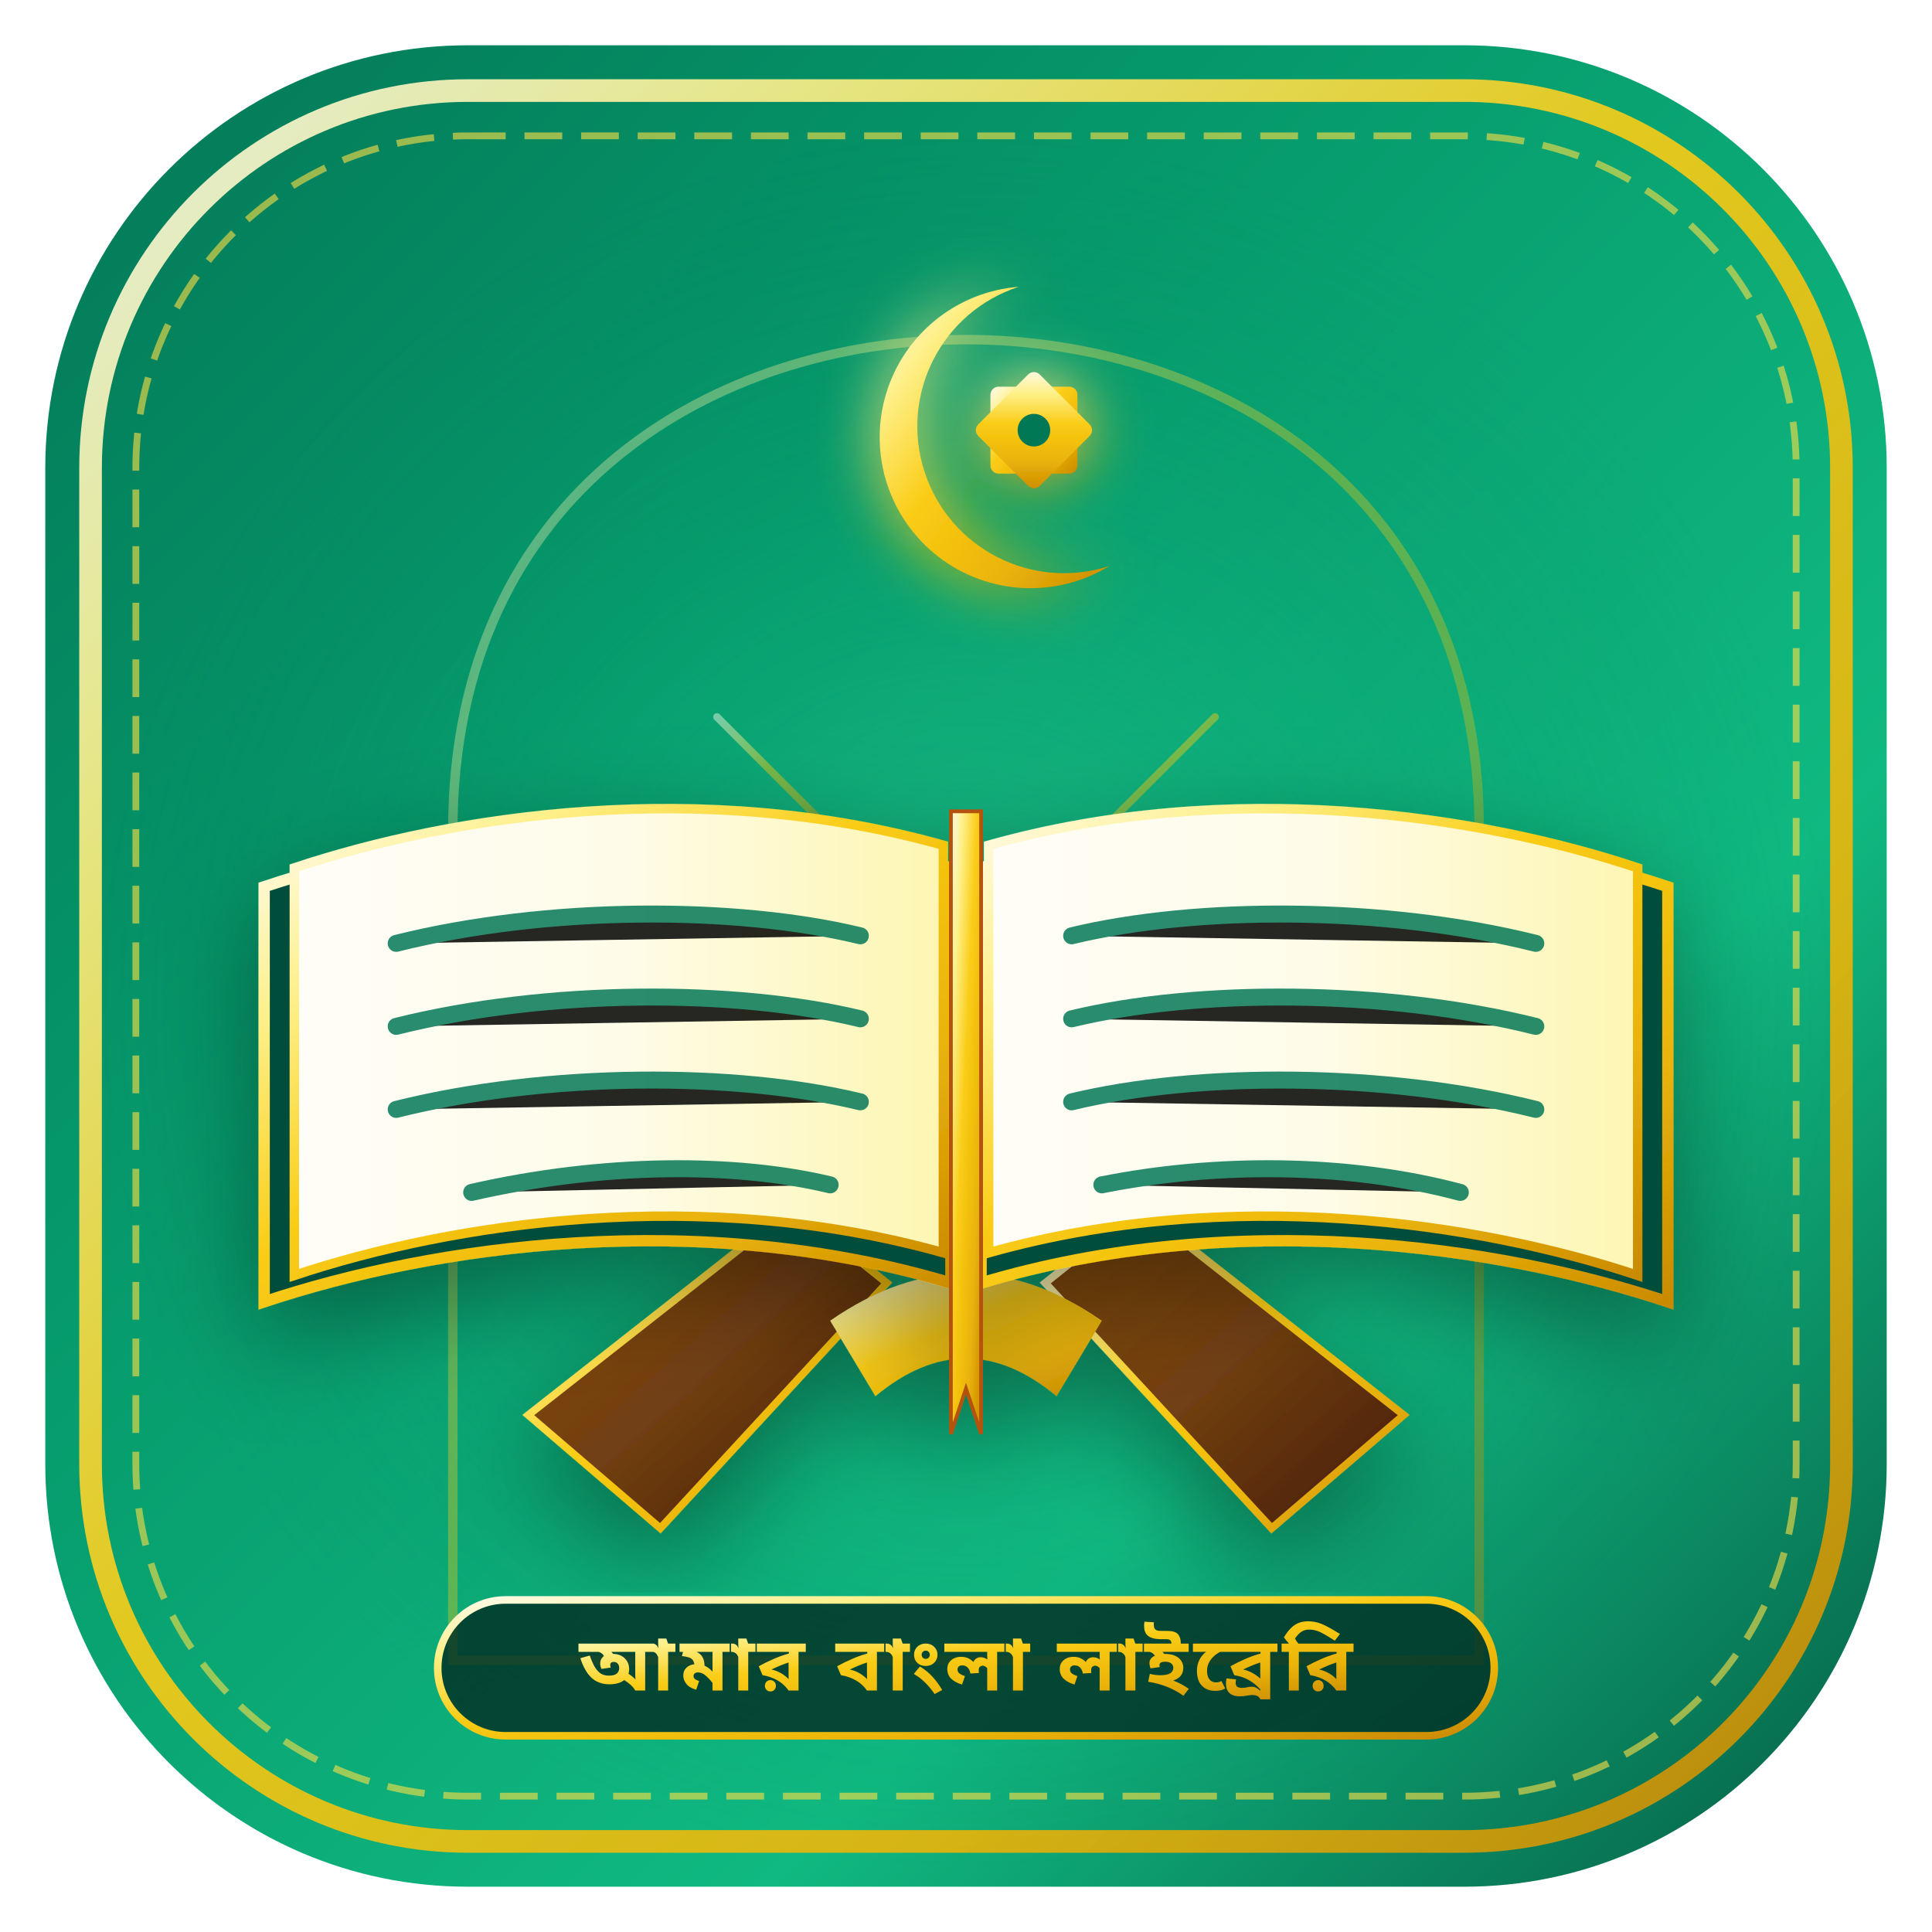
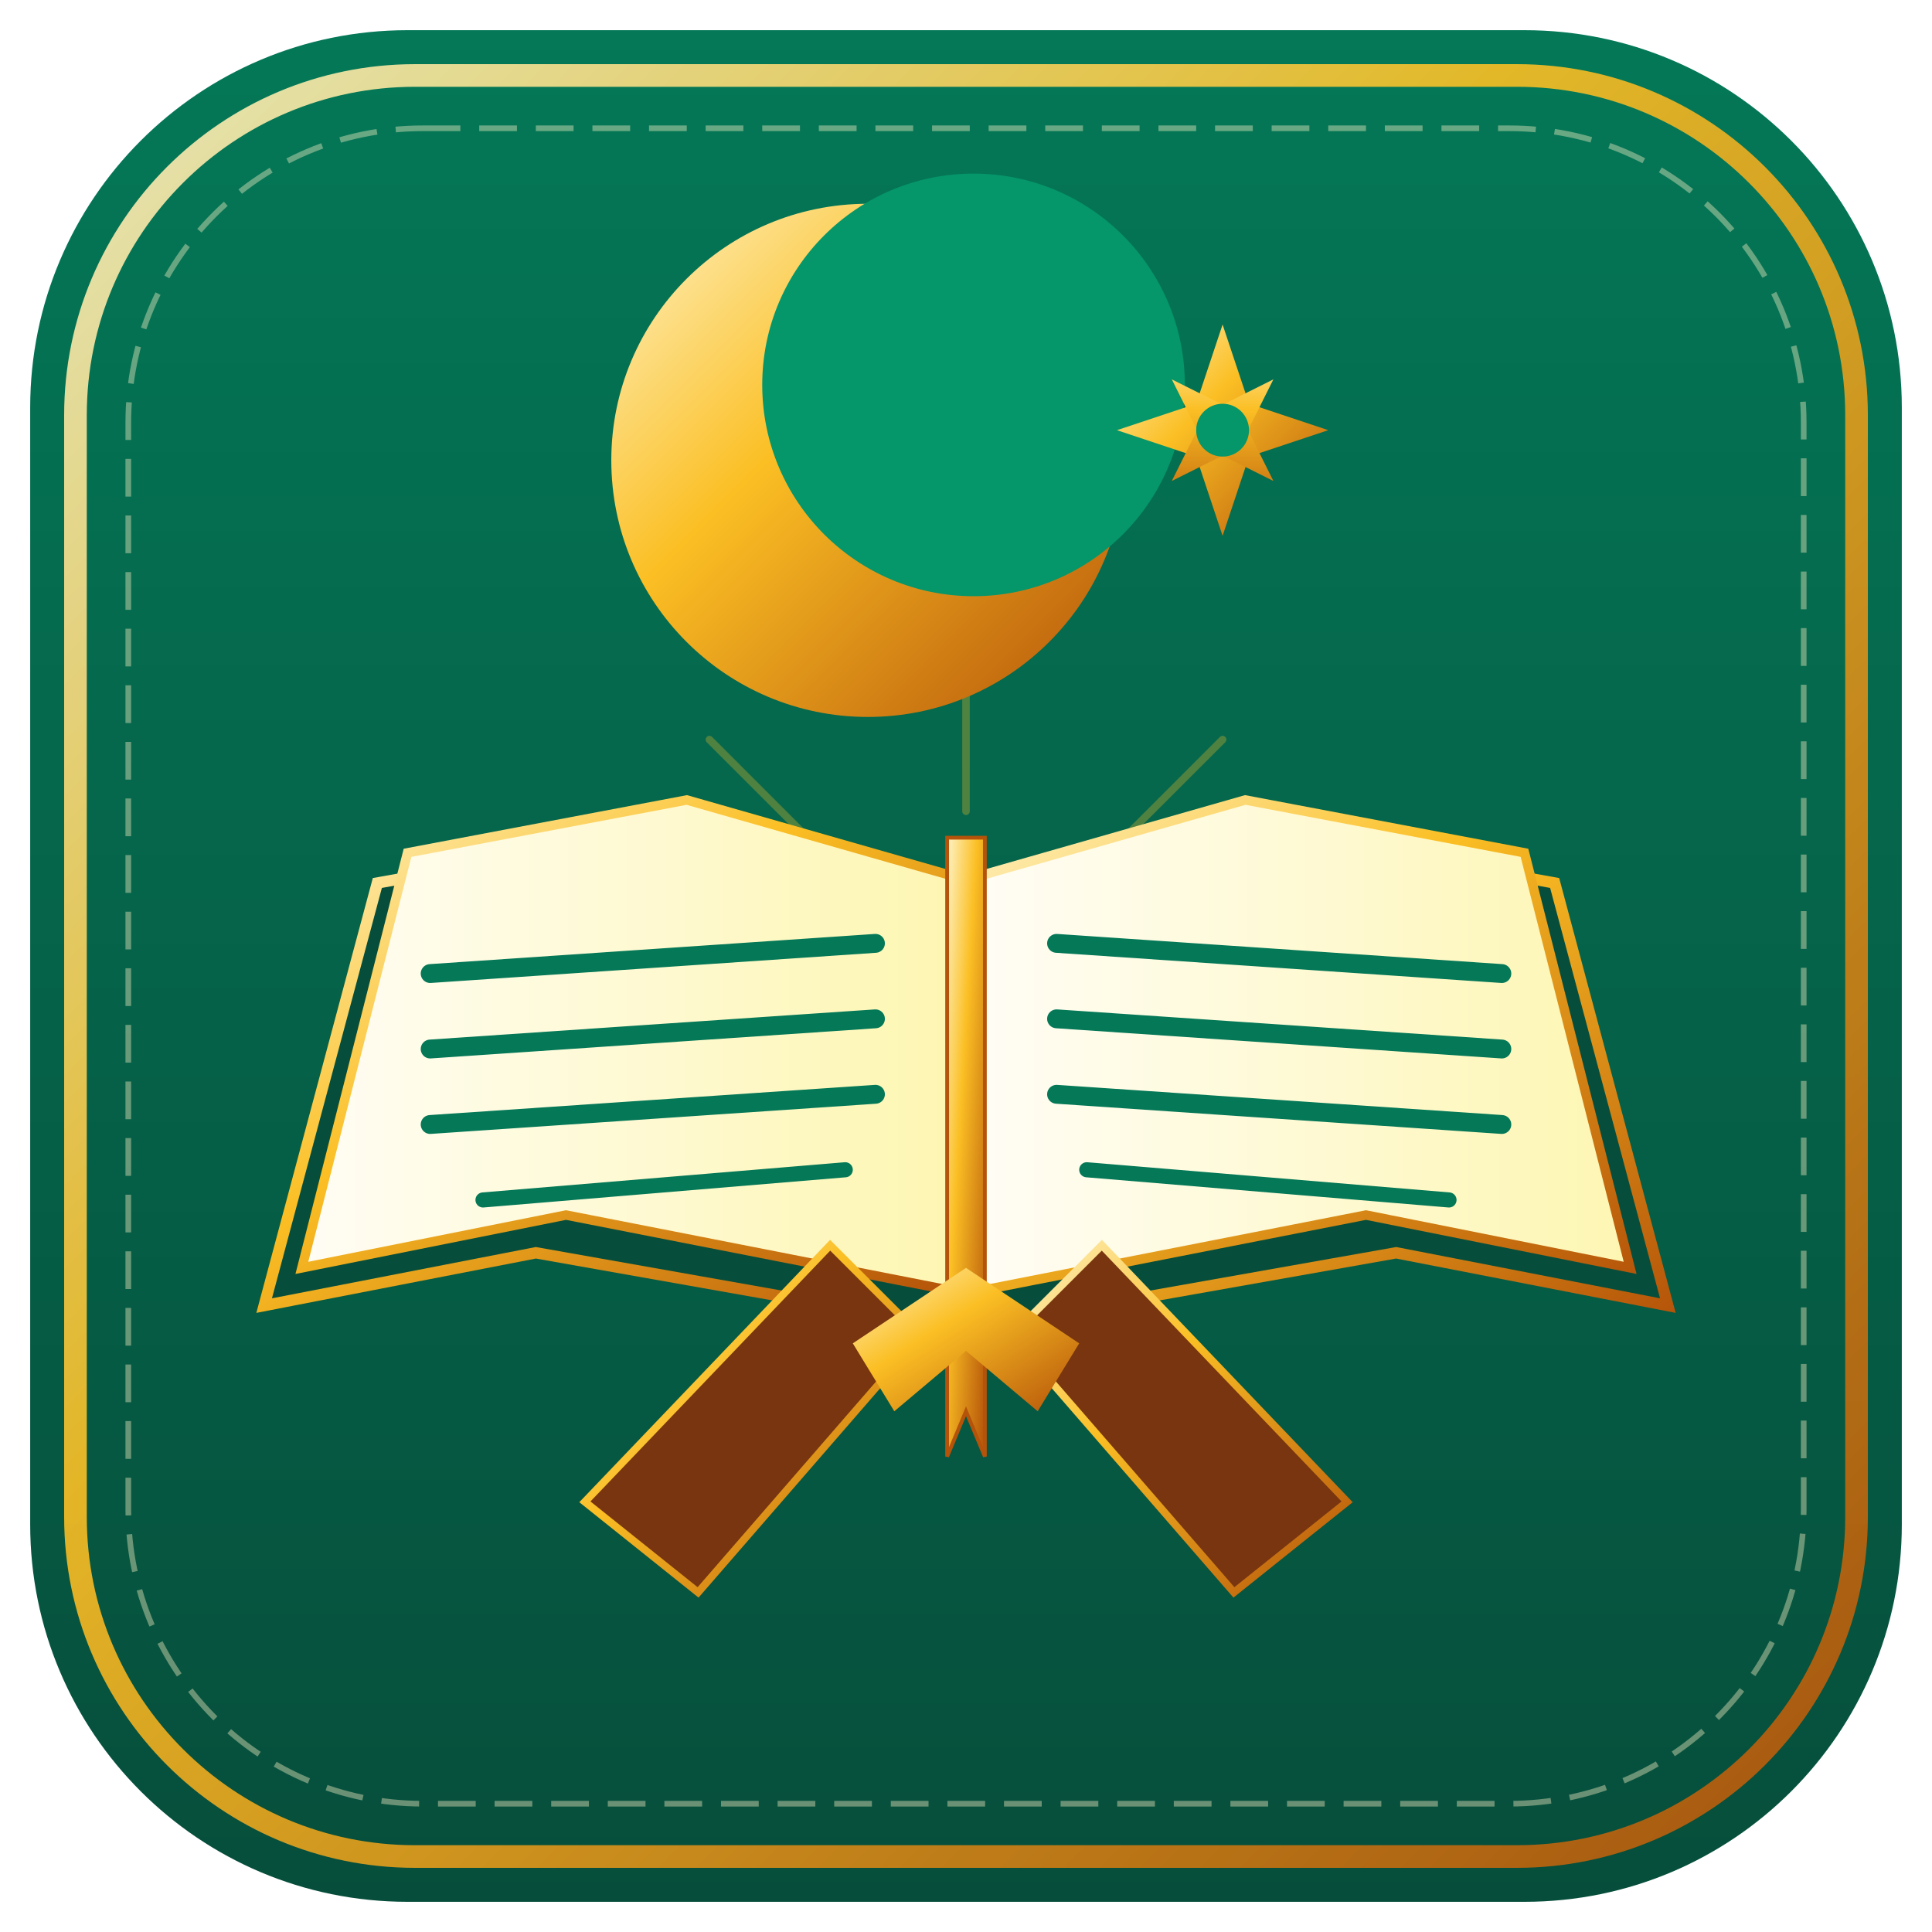
<svg xmlns="http://www.w3.org/2000/svg" viewBox="0 0 512 512" width="512" height="512">
  <defs>
-     <linearGradient id="bgGrad" x1="0%" y1="0%" x2="100%" y2="100%">
+     <linearGradient id="bg" x1="0" y1="0" x2="0" y2="1">
      <stop offset="0%" stop-color="#047857" />
-       <stop offset="30%" stop-color="#059669" />
-       <stop offset="70%" stop-color="#10B981" />
-       <stop offset="100%" stop-color="#065f46" />
+       <stop offset="100%" stop-color="#064e3b" />
    </linearGradient>
-     <radialGradient id="centerGlow" cx="50%" cy="52%" r="48%">
-       <stop offset="0%" stop-color="#34D399" stop-opacity="0.45" />
-       <stop offset="50%" stop-color="#10B981" stop-opacity="0.2" />
-       <stop offset="100%" stop-color="#047857" stop-opacity="0" />
-     </radialGradient>
-     <linearGradient id="goldGrad" x1="0%" y1="0%" x2="100%" y2="100%">
-       <stop offset="0%" stop-color="#FFFBEB" />
-       <stop offset="20%" stop-color="#FEF08A" />
-       <stop offset="45%" stop-color="#FACC15" />
-       <stop offset="75%" stop-color="#EAB308" />
-       <stop offset="100%" stop-color="#CA8A04" />
+     <linearGradient id="gold" x1="0" y1="0" x2="1" y2="1">
+       <stop offset="0%" stop-color="#fef3c7" />
+       <stop offset="40%" stop-color="#fbbf24" />
+       <stop offset="100%" stop-color="#b45309" />
    </linearGradient>
-     <linearGradient id="quranPageGrad" x1="0%" y1="0%" x2="100%" y2="0%">
-       <stop offset="0%" stop-color="#FFFDF7" />
-       <stop offset="50%" stop-color="#FEFCE8" />
-       <stop offset="100%" stop-color="#FDF6B2" />
+     <linearGradient id="page" x1="0" y1="0" x2="1" y2="0">
+       <stop offset="0%" stop-color="#fffdf5" />
+       <stop offset="100%" stop-color="#fdf6b2" />
    </linearGradient>
-     <linearGradient id="rehalGrad" x1="0%" y1="0%" x2="100%" y2="100%">
-       <stop offset="0%" stop-color="#854D0E" />
-       <stop offset="50%" stop-color="#713F12" />
-       <stop offset="100%" stop-color="#451A03" />
-     </linearGradient>
-     <filter id="shadow" x="-20%" y="-20%" width="140%" height="140%">
-       <feDropShadow dx="0" dy="10" stdDeviation="14" flood-color="#000000" flood-opacity="0.38" />
-     </filter>
-     <filter id="glowFilter" x="-30%" y="-30%" width="160%" height="160%">
-       <feGaussianBlur stdDeviation="8" result="coloredBlur" />
-       <feMerge>
-         <feMergeNode in="coloredBlur" />
-         <feMergeNode in="SourceGraphic" />
-       </feMerge>
-     </filter>
  </defs>
-   <rect x="12" y="12" width="488" height="488" rx="112" fill="url(#bgGrad)" />
-   <rect x="12" y="12" width="488" height="488" rx="112" fill="url(#centerGlow)" />
-   <rect x="24" y="24" width="464" height="464" rx="100" fill="none" stroke="url(#goldGrad)" stroke-width="6" stroke-opacity="0.9" />
-   <rect x="36" y="36" width="440" height="440" rx="88" fill="none" stroke="#FDE047" stroke-width="1.8" stroke-dasharray="10 5" stroke-opacity="0.6" />
-   <path d="M 120 440 L 120 220 C 120 130 190 90 256 90 C 322 90 392 130 392 220 L 392 440 Z" fill="none" stroke="url(#goldGrad)" stroke-width="2.5" stroke-opacity="0.35" />
-   <g filter="url(#glowFilter)" transform="translate(256, 118)">
-     <path d="M 14 -42 A 40 40 0 1 0 38 32 A 32 32 0 1 1 14 -42 Z" fill="url(#goldGrad)" />
-     <g transform="translate(18, -4) scale(0.72)">
-       <rect x="-16" y="-16" width="32" height="32" rx="3" fill="url(#goldGrad)" />
-       <rect x="-16" y="-16" width="32" height="32" rx="3" fill="url(#goldGrad)" transform="rotate(45)" />
-       <circle cx="0" cy="0" r="6" fill="#047857" />
-     </g>
+   <rect x="8" y="8" width="496" height="496" rx="100" fill="url(#bg)" />
+   <rect x="20" y="20" width="472" height="472" rx="90" fill="none" stroke="url(#gold)" stroke-width="6" opacity="0.9" />
+   <rect x="34" y="34" width="444" height="444" rx="78" fill="none" stroke="#fef3c7" stroke-width="1.5" opacity="0.4" stroke-dasharray="10 5" />
+   <g opacity="0.3" stroke="#fbbf24" stroke-width="2" stroke-linecap="round">
+     <line x1="256" y1="215" x2="256" y2="174" />
+     <line x1="218" y1="226" x2="188" y2="196" />
+     <line x1="294" y1="226" x2="324" y2="196" />
+     <line x1="175" y1="250" x2="140" y2="236" />
+     <line x1="337" y1="250" x2="372" y2="236" />
  </g>
-   <g opacity="0.45" stroke="url(#goldGrad)" stroke-width="2" stroke-linecap="round">
-     <line x1="256" y1="210" x2="256" y2="175" />
-     <line x1="220" y1="220" x2="190" y2="190" />
-     <line x1="292" y1="220" x2="322" y2="190" />
-     <line x1="180" y1="245" x2="145" y2="230" />
-     <line x1="332" y1="245" x2="367" y2="230" />
+   <circle cx="230" cy="122" r="68" fill="url(#gold)" />
+   <circle cx="258" cy="102" r="56" fill="#059669" />
+   <g transform="translate(324,114)">
+     <polygon points="0,-28 7,-7 28,0 7,7 0,28 -7,7 -28,0 -7,-7" fill="url(#gold)" />
+     <polygon points="0,-28 7,-7 28,0 7,7 0,28 -7,7 -28,0 -7,-7" fill="url(#gold)" transform="rotate(45) scale(0.68)" />
+     <circle r="7" fill="#059669" />
  </g>
-   <g filter="url(#shadow)">
-     <path d="M 140 375 L 210 320 L 235 340 L 175 405 Z" fill="url(#rehalGrad)" stroke="url(#goldGrad)" stroke-width="2" />
-     <path d="M 372 375 L 302 320 L 277 340 L 337 405 Z" fill="url(#rehalGrad)" stroke="url(#goldGrad)" stroke-width="2" />
-     <path d="M 220 350 Q 256 325 292 350 L 280 370 Q 256 350 232 370 Z" fill="url(#goldGrad)" />
-   </g>
-   <g filter="url(#shadow)">
-     <path d="M 252 230 C 185 210 115 220 70 235 L 70 345 C 115 330 185 320 252 340 Z" fill="#064e3b" stroke="url(#goldGrad)" stroke-width="3" />
-     <path d="M 260 230 C 327 210 397 220 442 235 L 442 345 C 397 330 327 320 260 340 Z" fill="#064e3b" stroke="url(#goldGrad)" stroke-width="3" />
-     <path d="M 250 224 C 186 206 120 216 78 230 L 78 338 C 120 324 186 314 250 332 Z" fill="url(#quranPageGrad)" stroke="url(#goldGrad)" stroke-width="2.5" />
-     <path d="M 262 224 C 326 206 392 216 434 230 L 434 338 C 392 324 326 314 262 332 Z" fill="url(#quranPageGrad)" stroke="url(#goldGrad)" stroke-width="2.5" />
-     <path d="M 105 250 C 145 240 195 240 228 248" stroke="#047857" stroke-width="4.5" stroke-linecap="round" opacity="0.85" />
-     <path d="M 105 272 C 145 262 195 262 228 270" stroke="#047857" stroke-width="4.5" stroke-linecap="round" opacity="0.85" />
-     <path d="M 105 294 C 145 284 195 284 228 292" stroke="#047857" stroke-width="4.5" stroke-linecap="round" opacity="0.85" />
-     <path d="M 125 316 C 160 308 195 308 220 314" stroke="#047857" stroke-width="4.5" stroke-linecap="round" opacity="0.85" />
-     <path d="M 284 248 C 317 240 367 240 407 250" stroke="#047857" stroke-width="4.5" stroke-linecap="round" opacity="0.85" />
-     <path d="M 284 270 C 317 262 367 262 407 272" stroke="#047857" stroke-width="4.5" stroke-linecap="round" opacity="0.85" />
-     <path d="M 284 292 C 317 284 367 284 407 294" stroke="#047857" stroke-width="4.5" stroke-linecap="round" opacity="0.85" />
-     <path d="M 292 314 C 322 308 357 308 387 316" stroke="#047857" stroke-width="4.5" stroke-linecap="round" opacity="0.85" />
-     <path d="M 252 215 L 260 215 L 260 380 L 256 368 L 252 380 Z" fill="url(#goldGrad)" stroke="#B45309" stroke-width="1" />
-   </g>
-   <g transform="translate(256, 442)">
-     <rect x="-140" y="-18" width="280" height="36" rx="18" fill="#022c22" fill-opacity="0.8" stroke="url(#goldGrad)" stroke-width="2" />
-     <text text-anchor="middle" y="6" font-family="'Hind Siliguri', 'Noto Sans Bengali', Arial, sans-serif" font-size="20" font-weight="bold" fill="url(#goldGrad)" letter-spacing="1.5">আমার বাংলা লাইব্রেরি</text>
-   </g>
+   <polygon points="255,242 178,220 100,234 70,346 142,332 255,352" fill="#064e3b" stroke="url(#gold)" stroke-width="3" />
+   <polygon points="257,242 334,220 412,234 442,346 370,332 257,352" fill="#064e3b" stroke="url(#gold)" stroke-width="3" />
+   <polygon points="252,232 182,212 108,226 80,336 150,322 252,342" fill="url(#page)" stroke="url(#gold)" stroke-width="2.5" />
+   <polygon points="260,232 330,212 404,226 432,336 362,322 260,342" fill="url(#page)" stroke="url(#gold)" stroke-width="2.5" />
+   <line x1="114" y1="258" x2="232" y2="250" stroke="#047857" stroke-width="5" stroke-linecap="round" />
+   <line x1="114" y1="278" x2="232" y2="270" stroke="#047857" stroke-width="5" stroke-linecap="round" />
+   <line x1="114" y1="298" x2="232" y2="290" stroke="#047857" stroke-width="5" stroke-linecap="round" />
+   <line x1="128" y1="318" x2="224" y2="310" stroke="#047857" stroke-width="4" stroke-linecap="round" />
+   <line x1="280" y1="250" x2="398" y2="258" stroke="#047857" stroke-width="5" stroke-linecap="round" />
+   <line x1="280" y1="270" x2="398" y2="278" stroke="#047857" stroke-width="5" stroke-linecap="round" />
+   <line x1="280" y1="290" x2="398" y2="298" stroke="#047857" stroke-width="5" stroke-linecap="round" />
+   <line x1="288" y1="310" x2="384" y2="318" stroke="#047857" stroke-width="4" stroke-linecap="round" />
+   <polygon points="251,222 261,222 261,386 256,374 251,386" fill="url(#gold)" stroke="#b45309" stroke-width="1" />
+   <polygon points="155,398 220,330 244,354 185,422" fill="#78350f" stroke="url(#gold)" stroke-width="2" />
+   <polygon points="357,398 292,330 268,354 327,422" fill="#78350f" stroke="url(#gold)" stroke-width="2" />
+   <polygon points="226,356 256,336 286,356 275,374 256,358 237,374" fill="url(#gold)" />
</svg>
